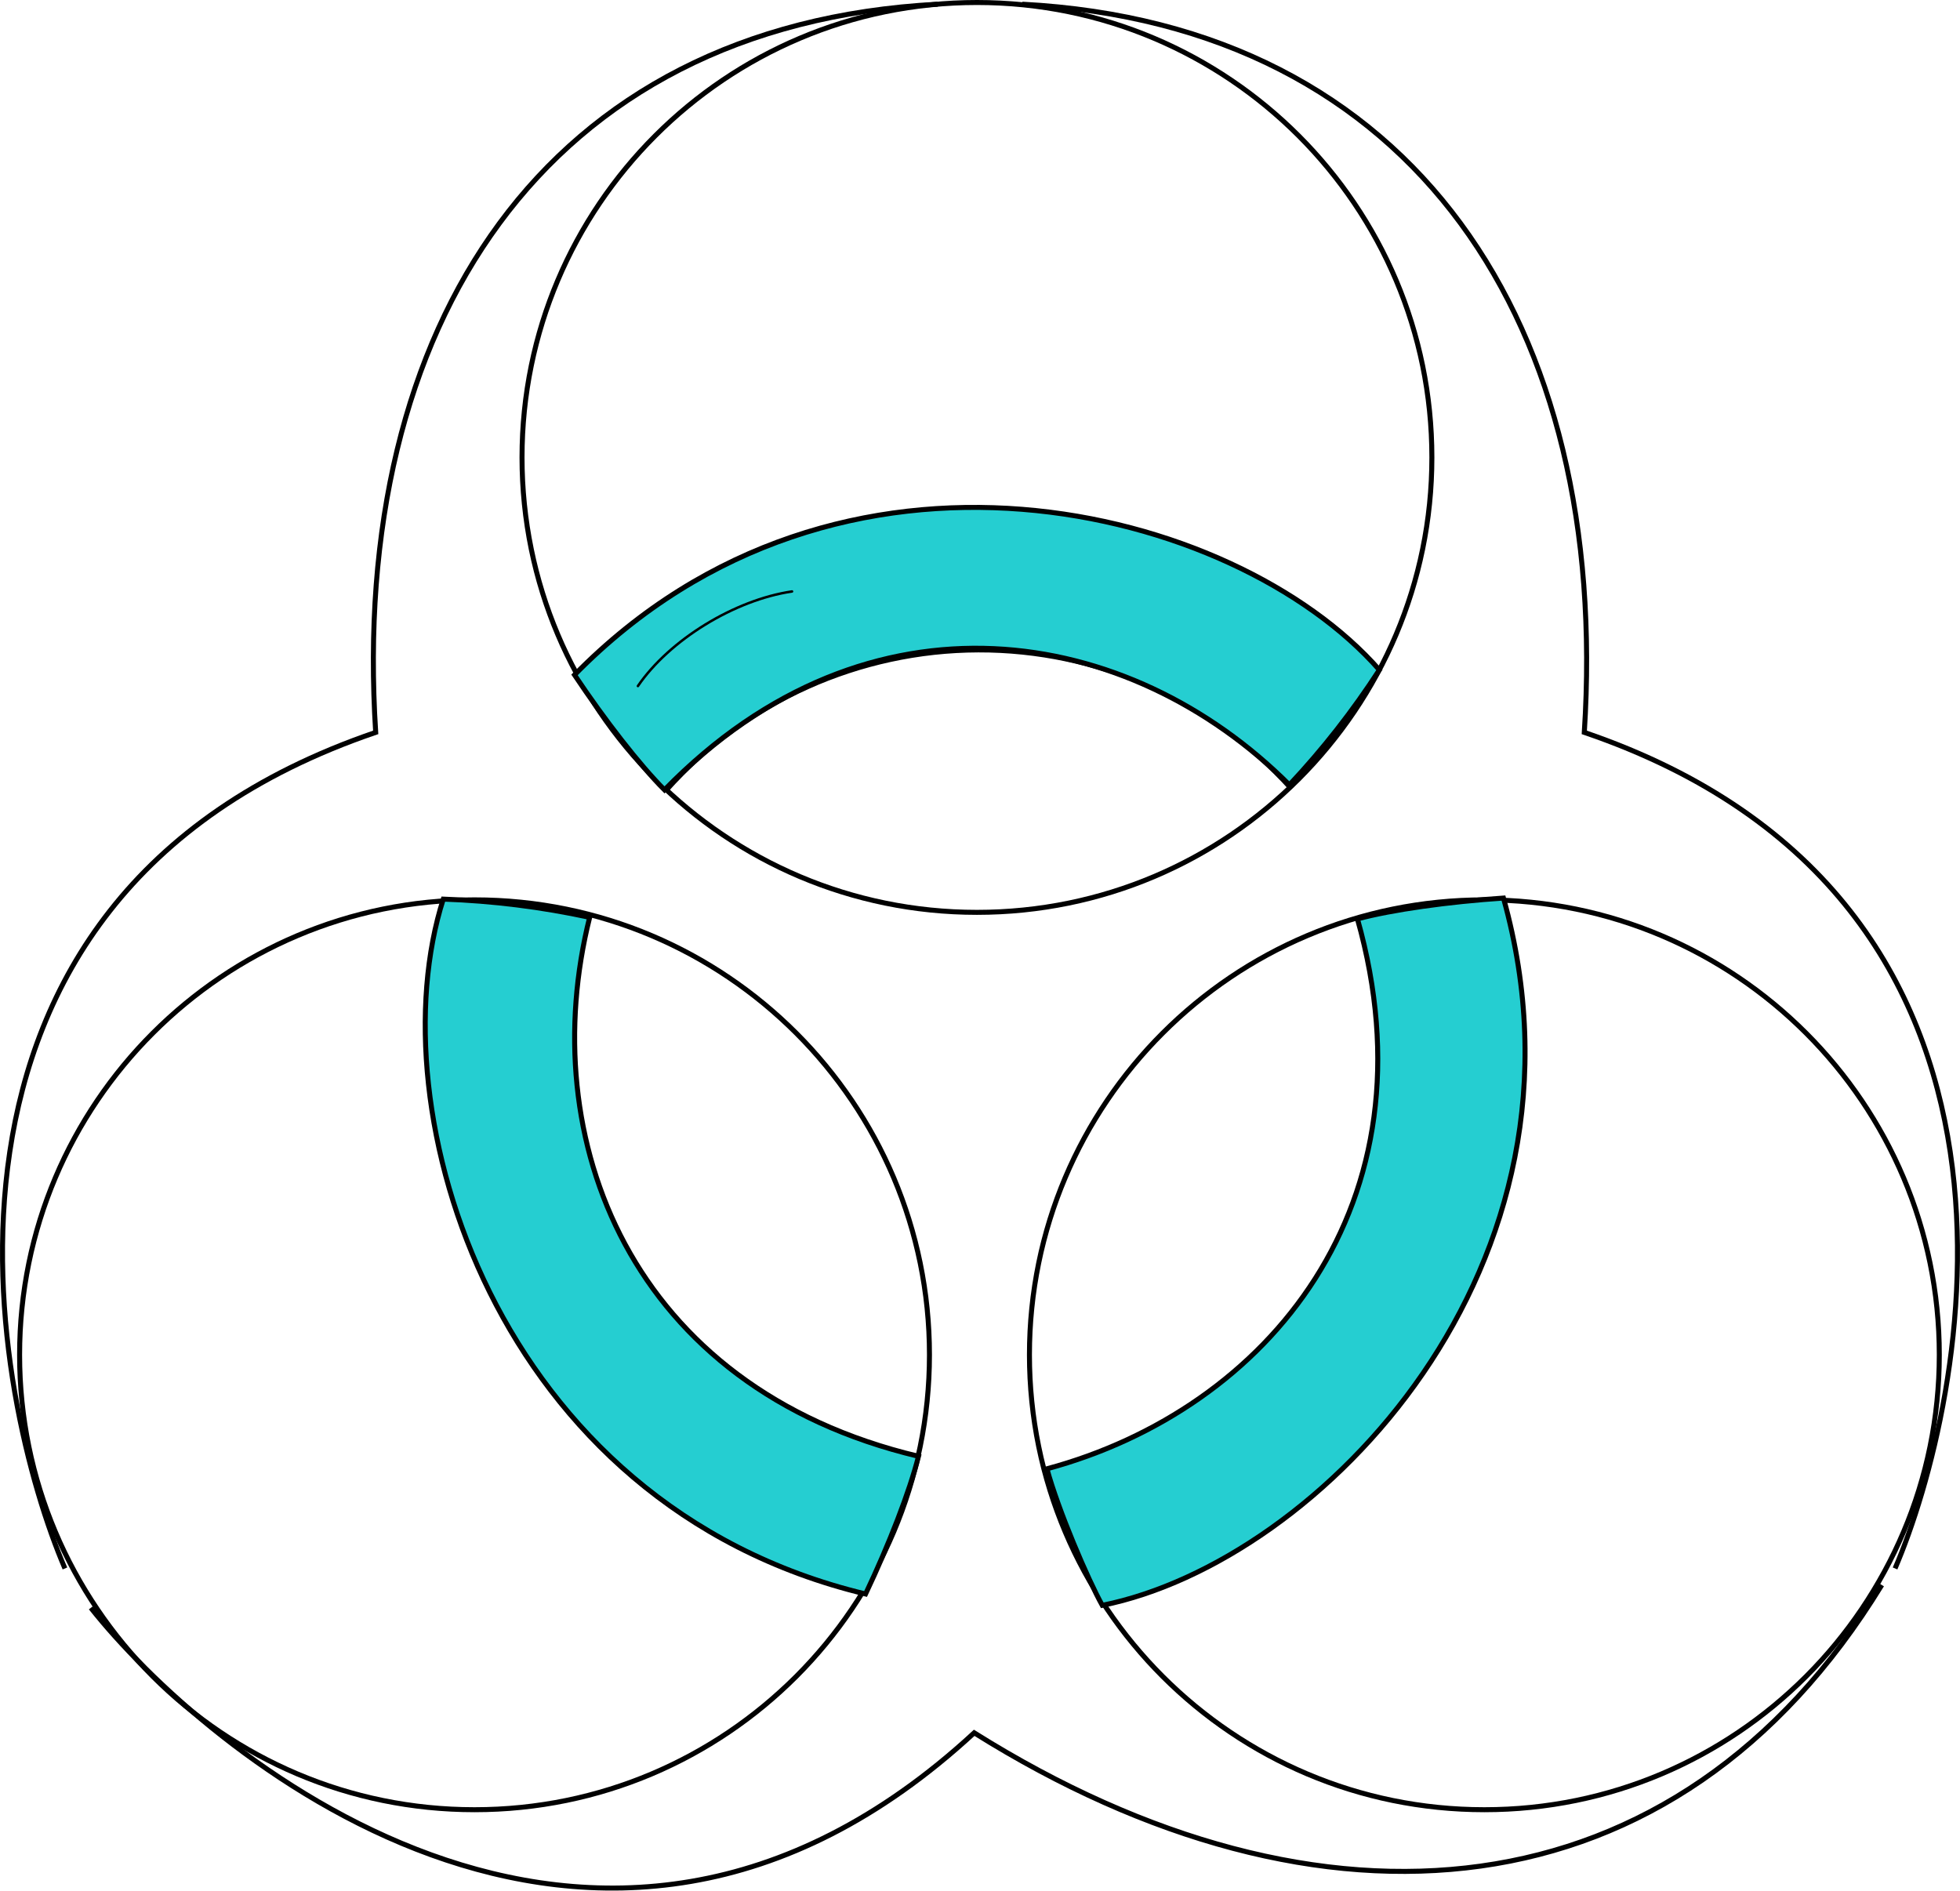
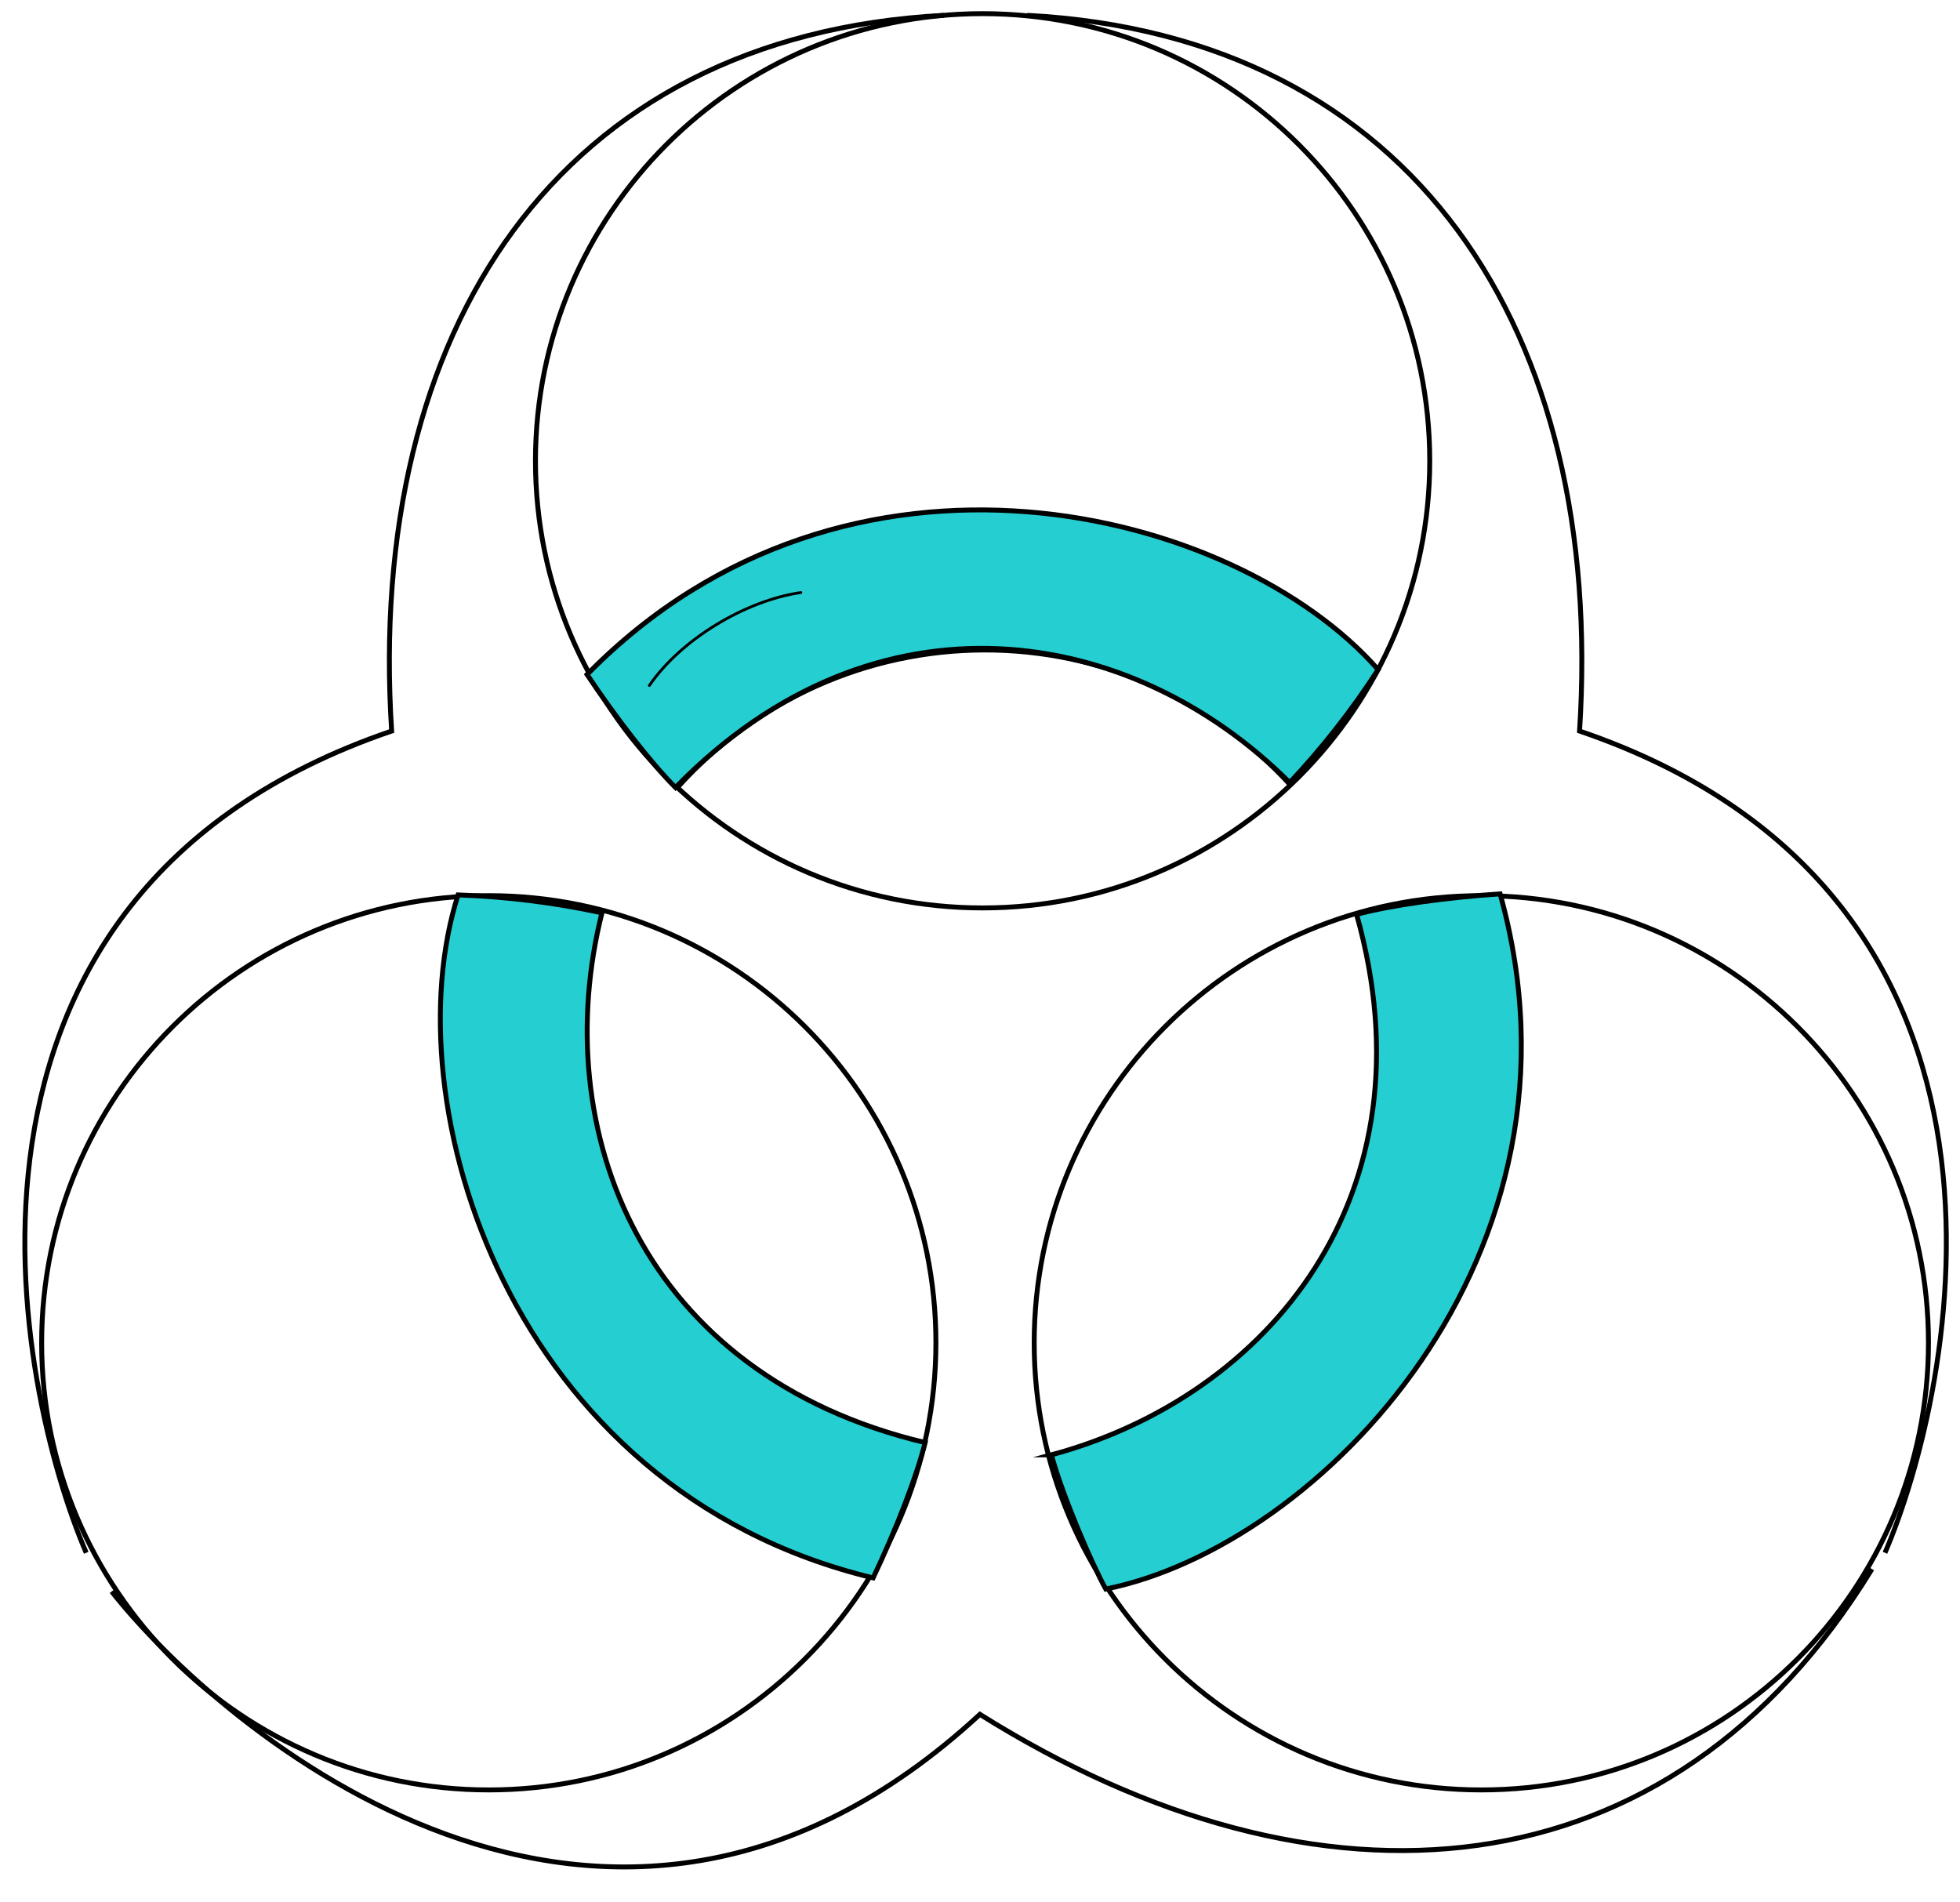
- <svg xmlns="http://www.w3.org/2000/svg" viewBox="0 0 344.261 332.058" version="1.1" id="svg412" width="344.261" height="332.058">
+ <svg xmlns="http://www.w3.org/2000/svg" viewBox="0 0 350.261 339.858" version="1.1" id="svg412" width="350.261" height="339.858">
  <defs id="defs383">
    <style id="style381">.cls-1,.cls-3{fill:none;}.cls-1,.cls-2,.cls-3{stroke:#000;stroke-miterlimit:10;}.cls-2{fill:#25ced1;}.cls-3{stroke-linecap:round;stroke-width:0.5px;}</style>
  </defs>
-   <g id="_2.3" data-name="2.3" transform="matrix(0.8780803,0,0,0.8780803,-40.90062,-35.56225)">
-     <circle class="cls-1" cx="242" cy="132" r="91" id="circle385" />
-     <path class="cls-1" d="m 229.05,337.43 a 84.06,84.06 0 0 1 -64.61,-114" id="path387" />
-     <path class="cls-1" d="m 320.56,223.42 a 84.06,84.06 0 0 1 -64.61,114" id="path389" />
-     <path class="cls-1" d="M 179.89,198.5 A 84,84 0 0 1 304.8,198.16" id="path391" />
-     <circle class="cls-1" cx="343.5" cy="311.5" r="91" id="circle393" />
-     <circle class="cls-1" cx="141.5" cy="311.5" r="91" id="circle395" />
-     <path class="cls-1" d="M 59.57,354.24 C 45.5,321.5 23.5,220.5 121.73,187 116.5,105.5 155.5,45.5 234.14,41.34" id="path397" />
-     <path class="cls-1" d="M 425.65,354.24 C 439.72,321.5 461.72,220.5 363.49,187 368.72,105.5 329.72,45.5 251.08,41.34" id="path399" />
-     <path class="cls-1" d="m 64.75,362.12 c 22.1,28 100.45,95.39 176.7,25 69.15,43.34 140.48,37.61 181.55,-29.57" id="path401" />
-     <path class="cls-2" d="m 304.5,197.5 c -32,-32 -84,-41 -125,1 -5,-5 -12,-14 -18,-23 53,-54 132,-34 161,-1 a 162.41,162.41 0 0 1 -18,23 z" id="path403" />
-     <path class="cls-2" d="m 164.53,224 c -11.11,44.35 8.09,94.09 65.78,107.81 -1.74,6.93 -5.9,17.67 -10.59,27.54 -74.32,-17.89 -98,-96.74 -84.47,-139 a 165.06,165.06 0 0 1 29.28,3.65 z" id="path405" />
-     <path class="cls-2" d="m 256,334.31 c 44.15,-11.9 78.23,-52.89 62.11,-110 6.9,-1.86 18.31,-3.45 29.21,-4.17 20.58,73.62 -36.74,132.72 -80.25,141.48 -2.85,-5.1 -8.83,-19.03 -11.07,-27.31 z" id="path407" />
-     <path class="cls-3" d="m 174.18,177.73 c 6.32,-9.23 19.32,-17.23 30.83,-18.92" id="path409" />
+   <g id="g54009" transform="translate(1.999999)">
+     <circle class="cls-1" cx="173.595" cy="82.344" r="79.905" id="circle385" style="stroke-width:0.878" />
+     <path class="cls-1" d="M 162.224,262.728 A 73.811,73.811 0 0 1 105.491,162.627" id="path387" style="stroke-width:0.878" />
+     <path class="cls-1" d="M 242.577,162.618 A 73.811,73.811 0 0 1 185.844,262.72" id="path389" style="stroke-width:0.878" />
+     <path class="cls-1" d="m 119.057,140.737 a 73.759,73.759 0 0 1 109.681,-0.299" id="path391" style="stroke-width:0.878" />
+     <circle class="cls-1" cx="262.72" cy="239.96" r="79.905" id="circle393" style="stroke-width:0.878" />
+     <circle class="cls-1" cx="85.348" cy="239.96" r="79.905" id="circle395" style="stroke-width:0.878" />
+     <path class="cls-1" d="M 13.407,277.489 C 1.052,248.741 -18.266,160.054 67.988,130.639 63.396,59.075 97.641,6.39 166.693,2.738" id="path397" style="stroke-width:0.878" />
+     <path class="cls-1" d="M 334.854,277.489 C 347.209,248.741 366.527,160.054 280.273,130.639 284.865,59.075 250.62,6.39 181.568,2.738" id="path399" style="stroke-width:0.878" />
+     <path class="cls-1" d="m 17.955,284.408 c 19.406,24.586 88.203,83.76 155.157,21.952 60.719,38.056 123.353,33.025 159.415,-25.965" id="path401" style="stroke-width:0.878" />
+     <path class="cls-2" d="m 228.475,139.859 c -28.099,-28.099 -73.759,-36.001 -109.76,0.878 -4.39,-4.39 -10.537,-12.293 -15.805,-20.196 46.538,-47.416 115.907,-29.855 141.371,-0.878 a 142.609,142.609 0 0 1 -15.805,20.196 z" id="path403" style="stroke-width:0.878" />
+     <path class="cls-2" d="m 105.57,163.128 c -9.755,38.943 7.104,82.619 57.76,94.666 -1.528,6.085 -5.181,15.516 -9.299,24.182 C 88.772,266.267 67.979,197.03 79.86,159.923 a 144.936,144.936 0 0 1 25.71,3.205 z" id="path405" style="stroke-width:0.878" />
+     <path class="cls-2" d="m 185.888,259.989 c 38.767,-10.449 68.692,-46.442 54.538,-96.589 6.059,-1.633 16.078,-3.029 25.649,-3.662 18.071,64.644 -32.261,116.539 -70.466,124.231 -2.503,-4.478 -7.753,-16.71 -9.72,-23.98 z" id="path407" style="stroke-width:0.878" />
+     <path class="cls-3" d="m 114.043,122.499 c 5.549,-8.105 16.965,-15.129 27.071,-16.613" id="path409" />
  </g>
</svg>
